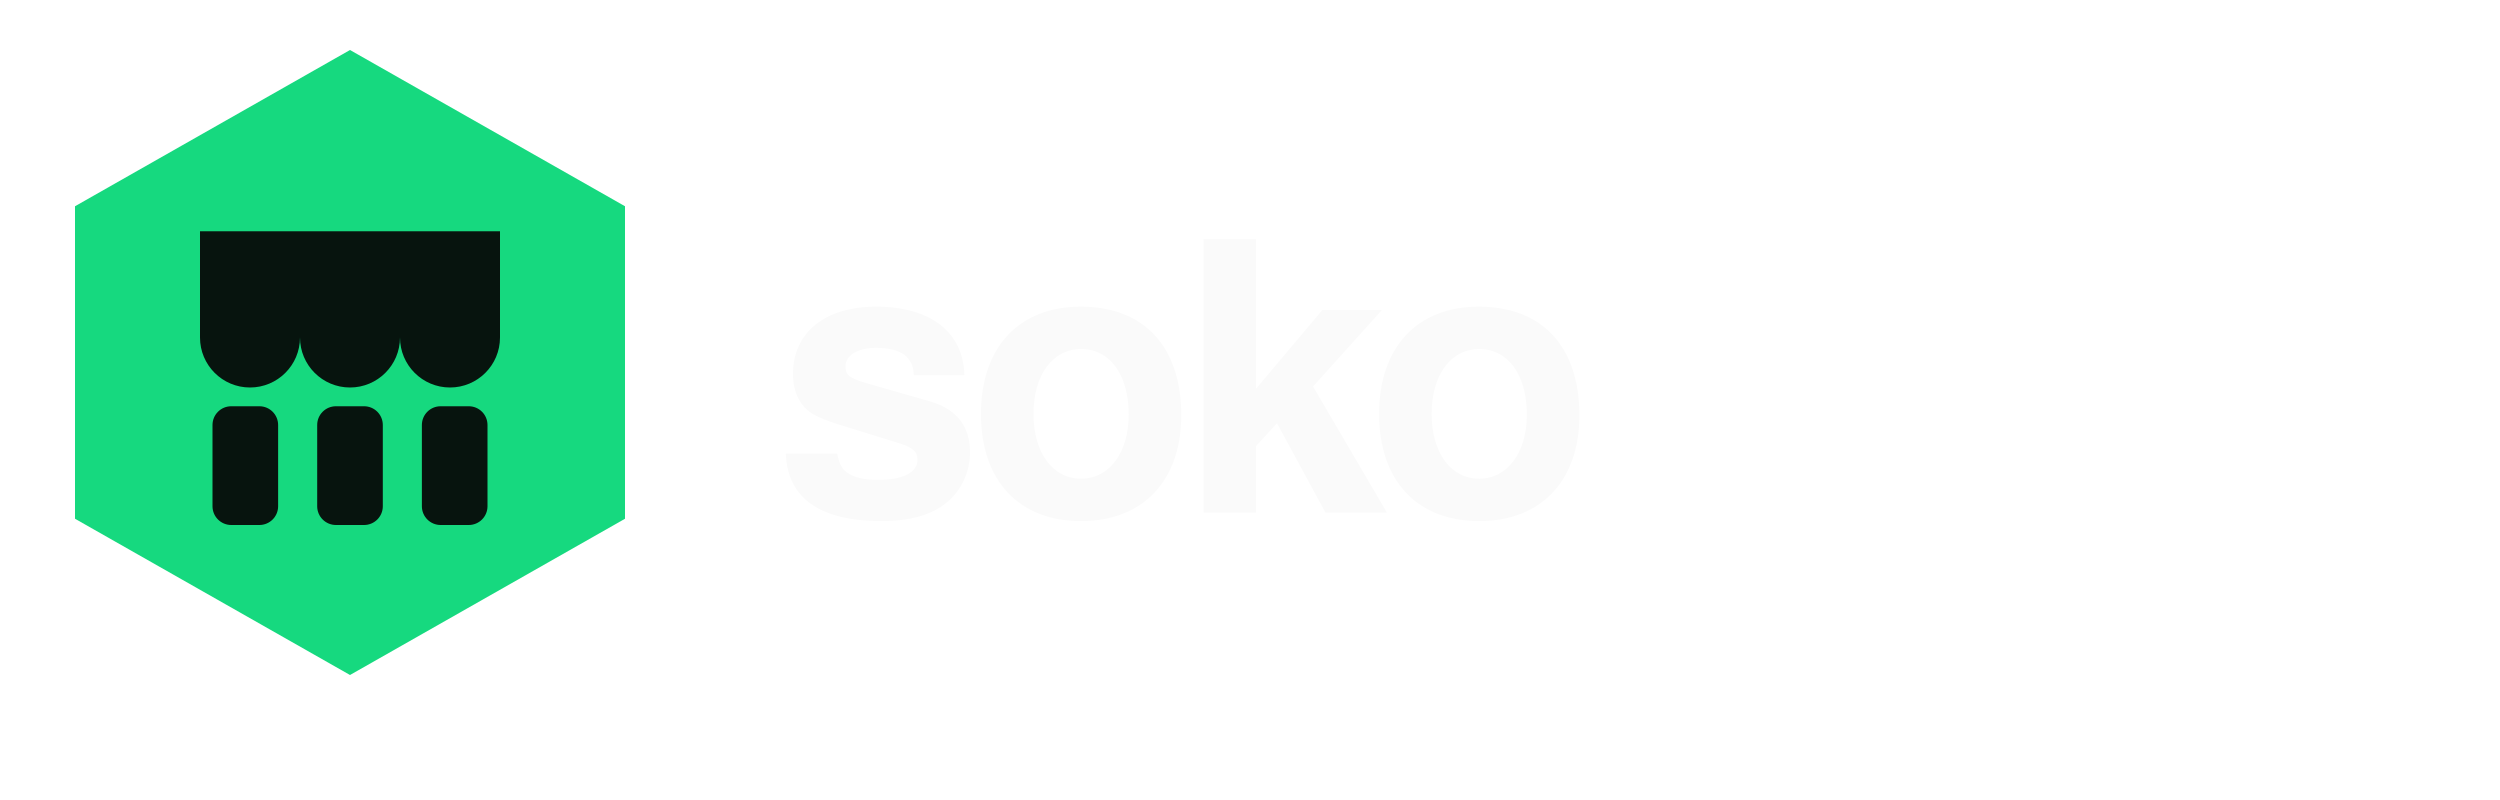
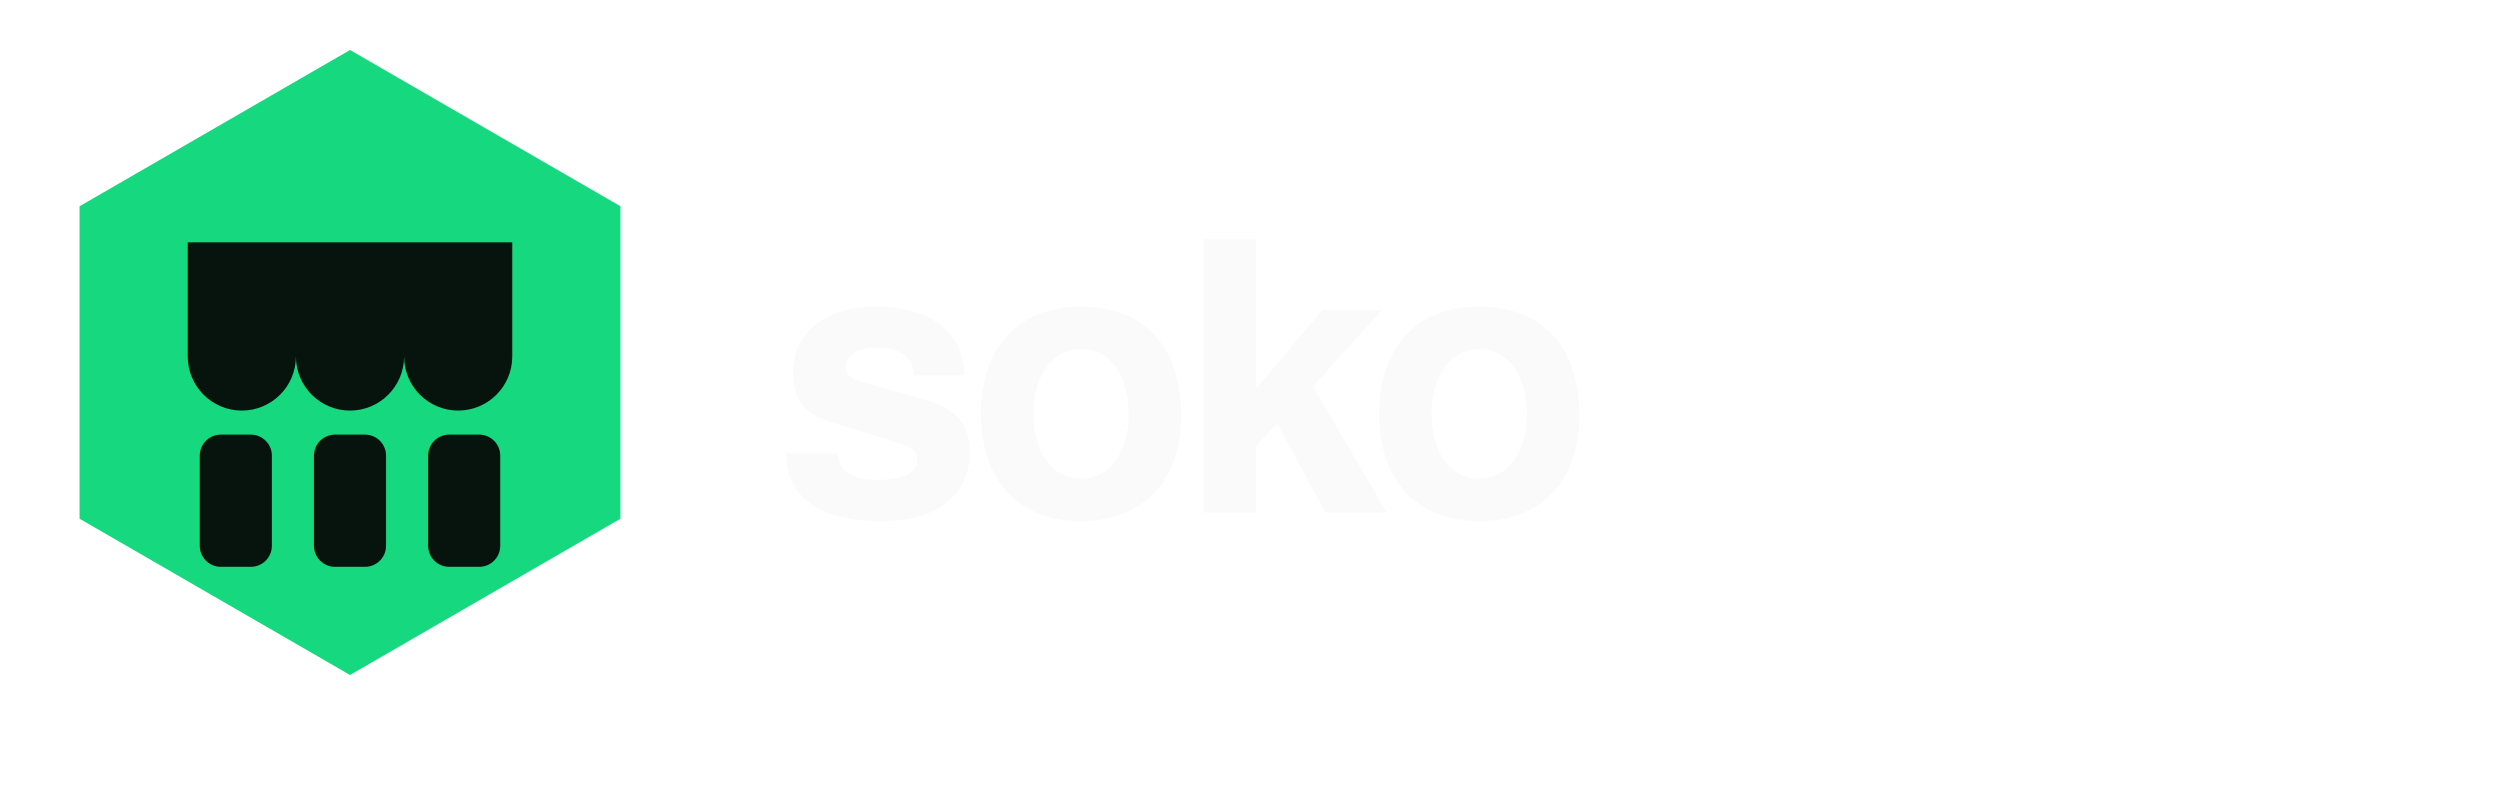
<svg xmlns="http://www.w3.org/2000/svg" viewBox="0 0 400 128" width="400" height="128" role="img" aria-label="Soko">
-   <g>
-     <path d="M56 8 L100 33 L100 83 L56 108 L12 83 L12 33 Z" fill="#16D97F" />
-     <path d="M32 37 H80 V54              a8 8 0 0 1 -16 0              a8 8 0 0 1 -16 0              a8 8 0 0 1 -16 0 Z" fill="#07140E" />
-     <rect x="34" y="65" width="10.5" height="19" rx="3" fill="#07140E" />
-     <rect x="50.75" y="65" width="10.5" height="19" rx="3" fill="#07140E" />
-     <rect x="67.5" y="65" width="10.5" height="19" rx="3" fill="#07140E" />
+   <g transform="translate(-5.5385,-3.5385) scale(0.96154)">
+     <path d="M64 12 L109 38 L109 90 L64 116 L19 90 L19 38 Z" fill="#16D97F" />
+     <path d="M37 44 H91 V63              a9 9 0 0 1 -18 0              a9 9 0 0 1 -18 0              a9 9 0 0 1 -18 0 Z" fill="#07140E" />
+     <rect x="39" y="76" width="12" height="22" rx="3.5" fill="#07140E" />
+     <rect x="58" y="76" width="12" height="22" rx="3.5" fill="#07140E" />
+     <rect x="77" y="76" width="12" height="22" rx="3.5" fill="#07140E" />
  </g>
  <text x="124" y="82" font-family="ui-sans-serif, -apple-system, 'Segoe UI', Helvetica, Arial, sans-serif" font-size="60" font-weight="800" letter-spacing="-2.5" fill="#FAFAFA">soko</text>
</svg>
